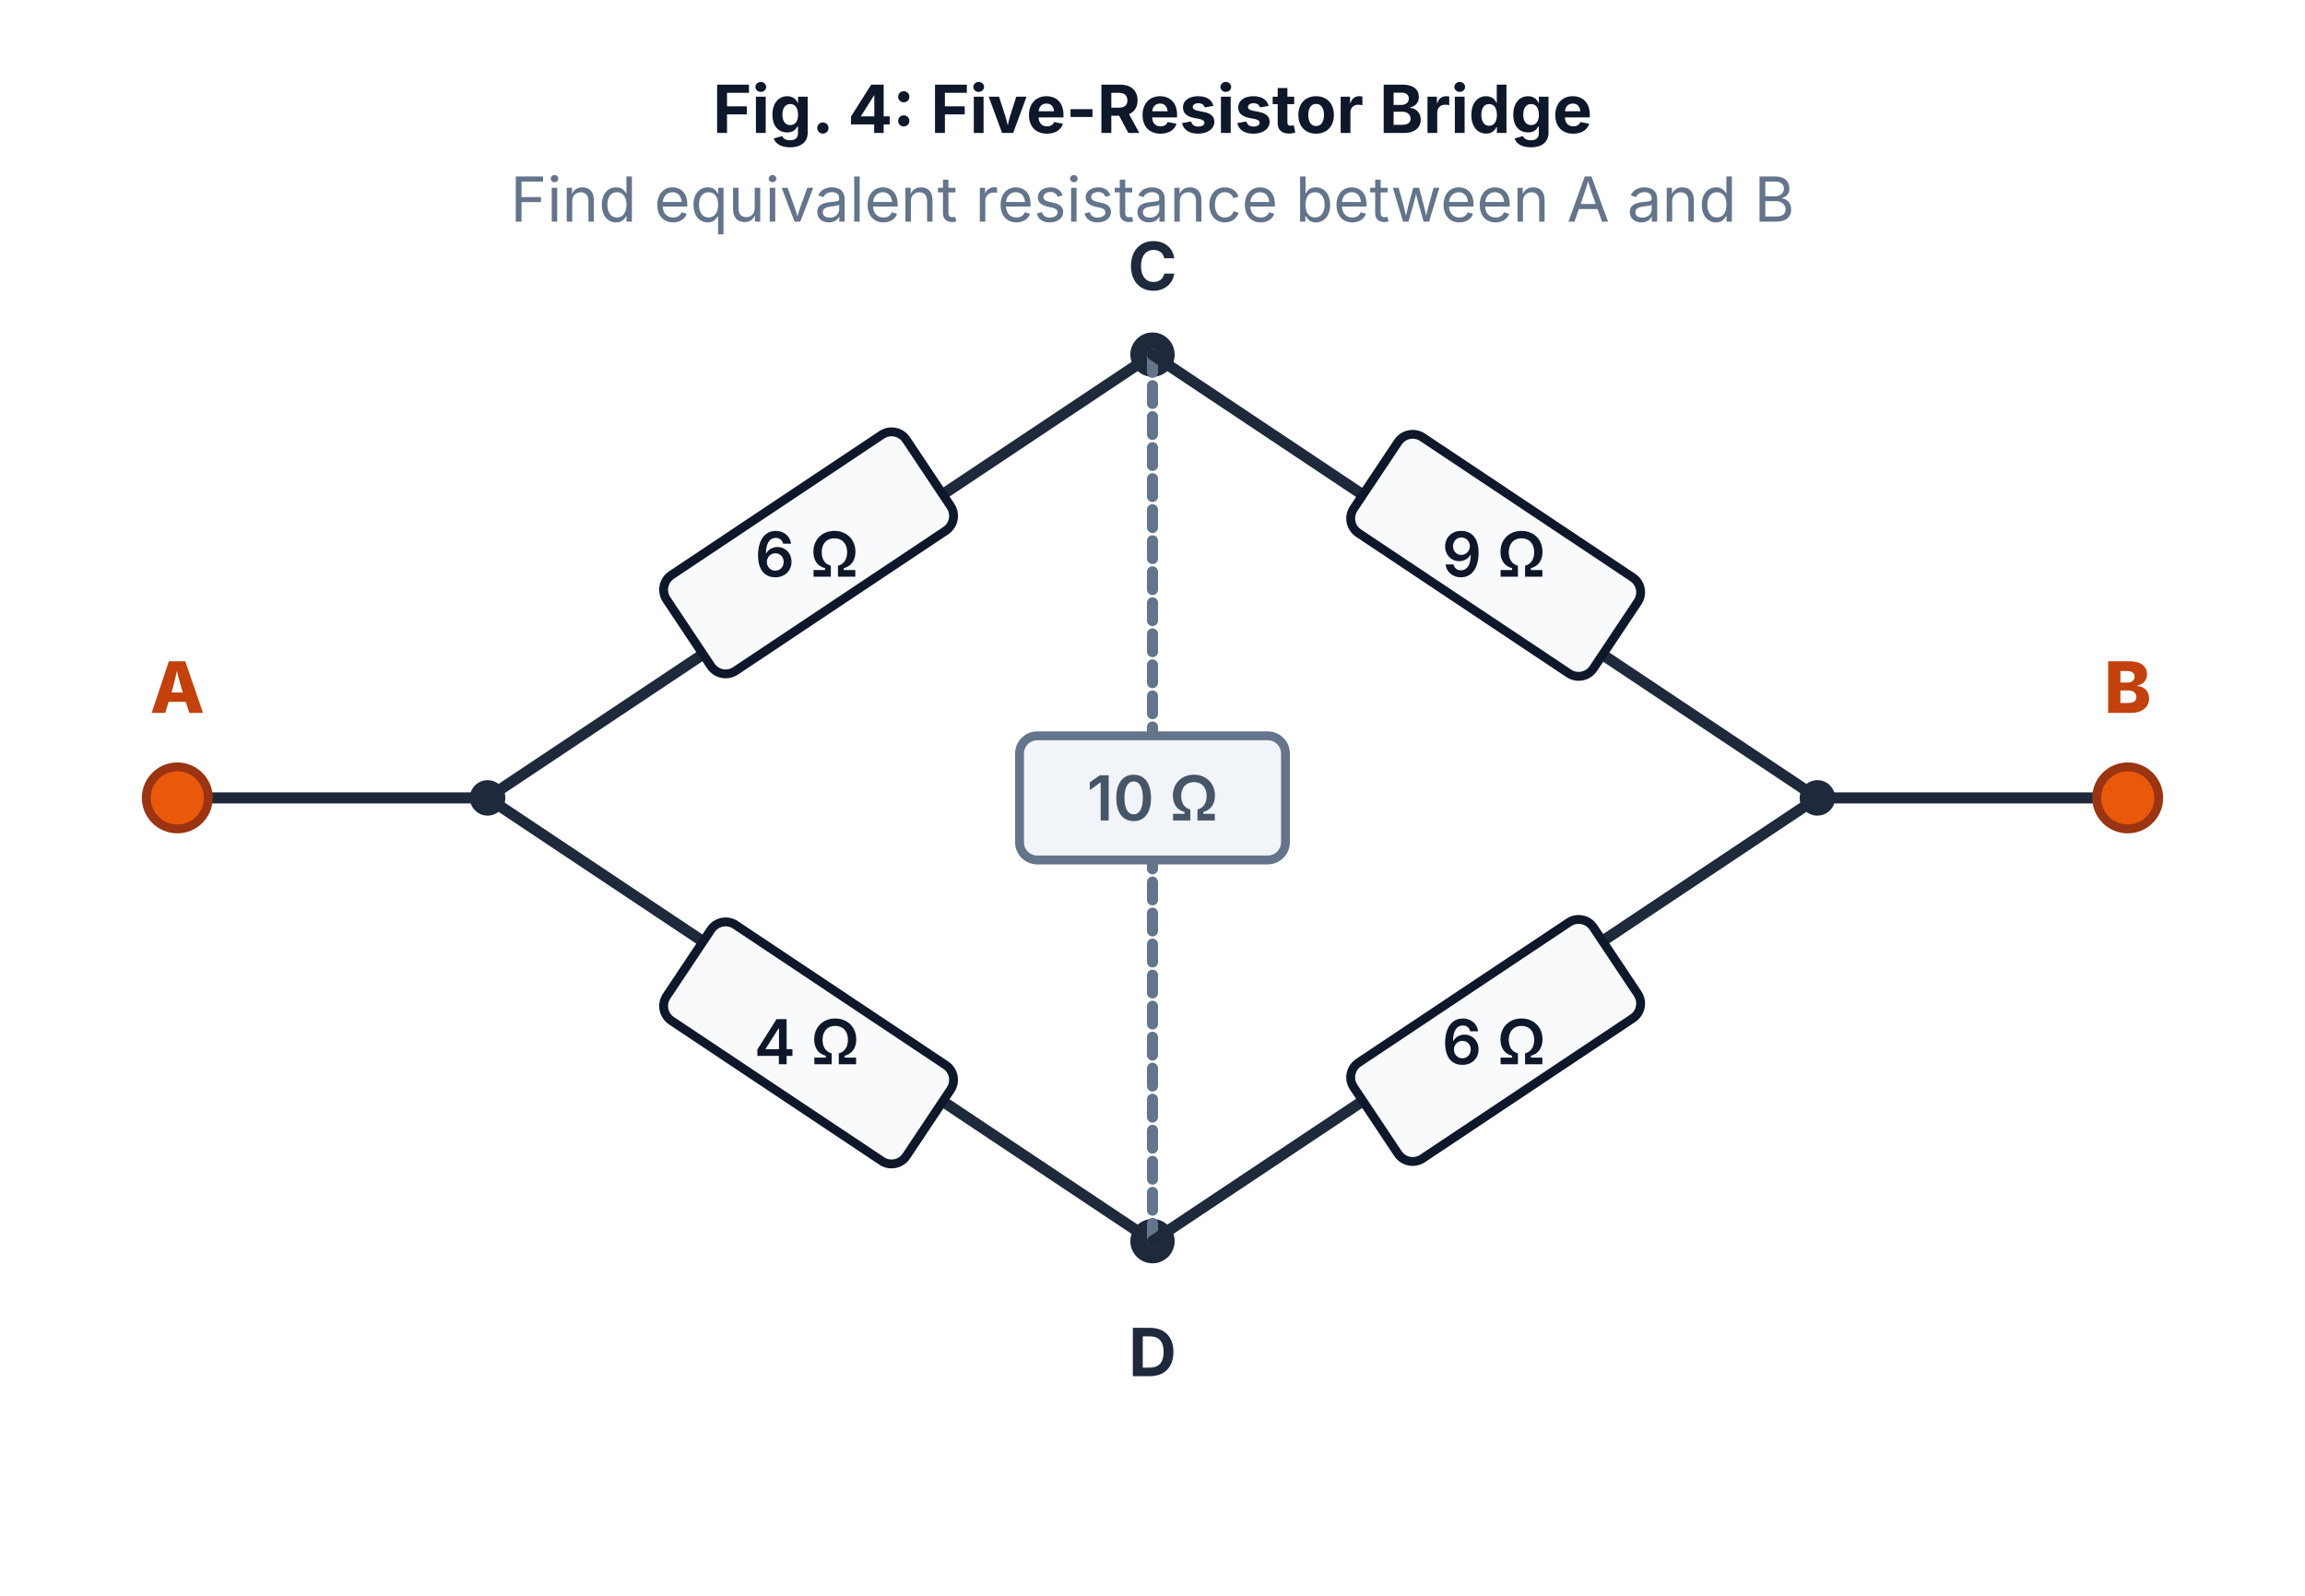
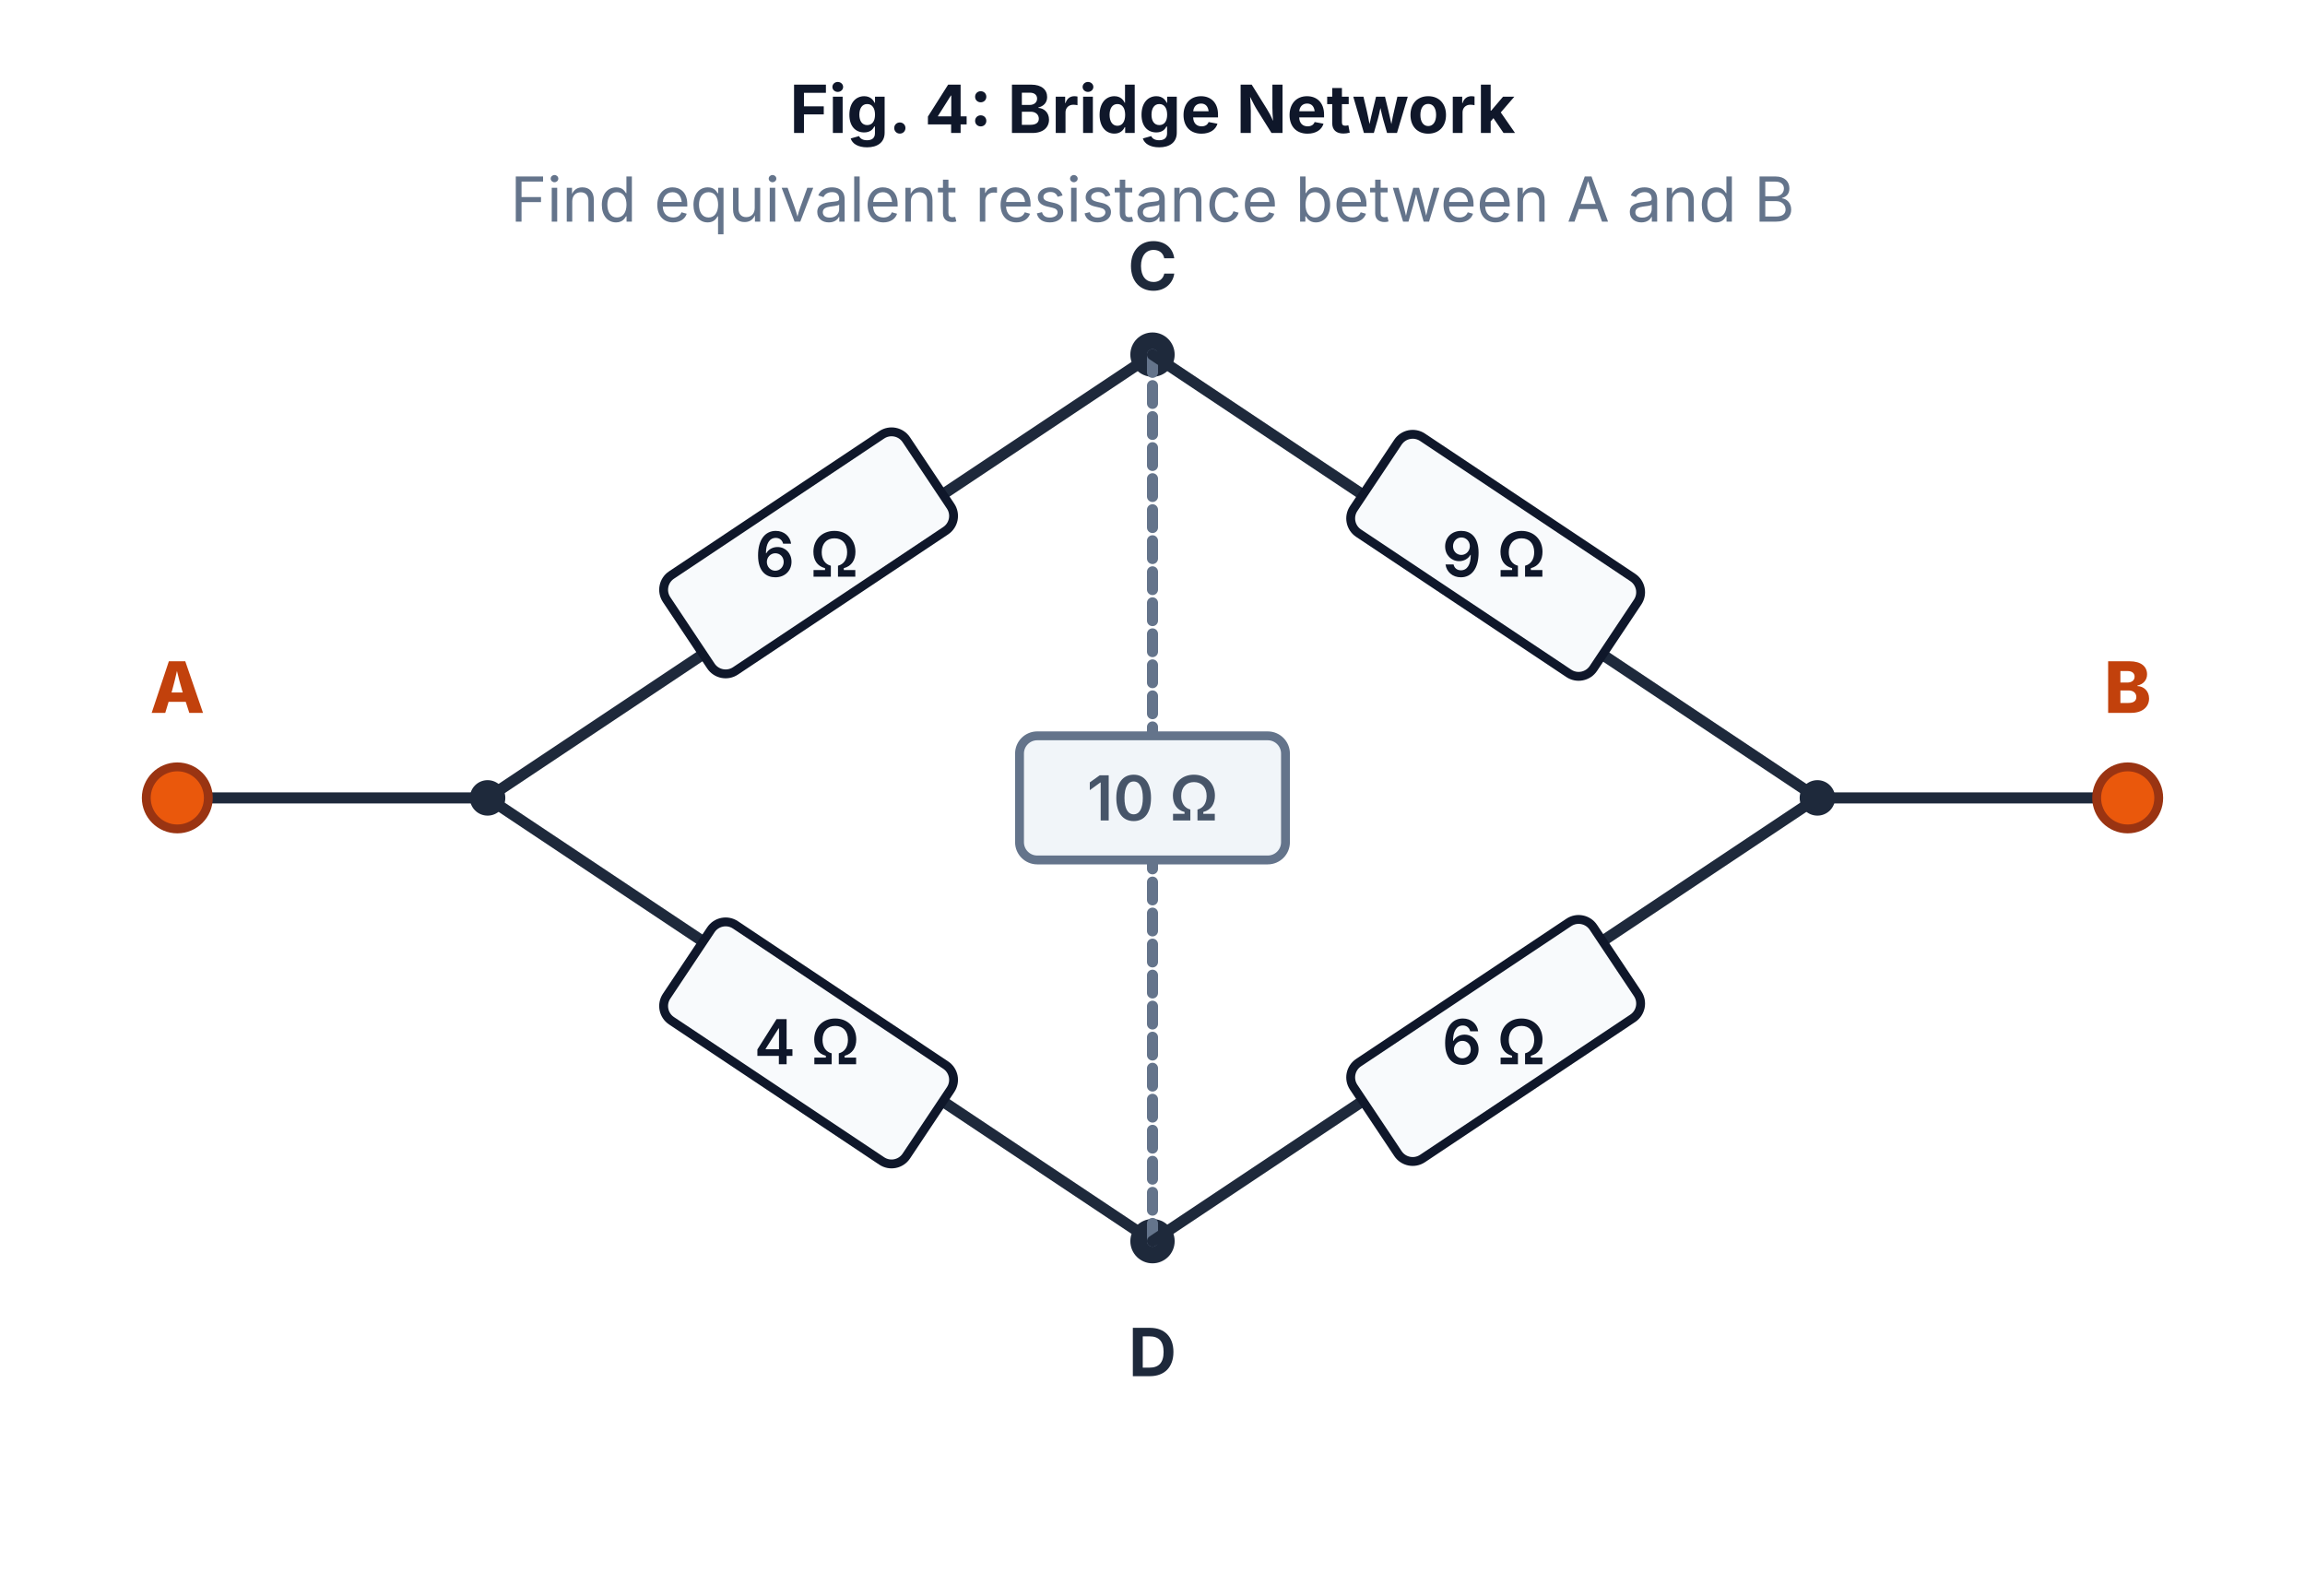
<svg xmlns="http://www.w3.org/2000/svg" viewBox="0 0 520 360" width="100%" height="100%" style="background:#ffffff; border:1.5px solid #cbd5e1; border-radius:10px;">
  <style>
    .wire { stroke: #1e293b; stroke-width: 2.5; stroke-linecap: round; stroke-linejoin: round; fill: none; }
    .dash-wire { stroke: #64748b; stroke-width: 2; stroke-dasharray: 5,4; fill: none; }
    .res-box { fill: #f8fafc; stroke: #0f172a; stroke-width: 2; rx: 4; }
    .res-lbl { font-family: system-ui, -apple-system, sans-serif; font-size: 14px; font-weight: 600; fill: #0f172a; text-anchor: middle; dominant-baseline: central; }
    .node-pt { fill: #1e293b; }
    .term-pt { fill: #ea580c; stroke: #9a3412; stroke-width: 2; }
    .term-lbl { font-family: system-ui, -apple-system, sans-serif; font-size: 16px; font-weight: 800; fill: #c2410c; text-anchor: middle; dominant-baseline: central; }
    .node-lbl { font-family: system-ui, -apple-system, sans-serif; font-size: 15px; font-weight: 700; fill: #1e293b; text-anchor: middle; dominant-baseline: central; }
    .diag-title { font-family: system-ui, -apple-system, sans-serif; font-size: 15px; font-weight: 700; fill: #0f172a; text-anchor: middle; }
    .diag-sub { font-family: system-ui, -apple-system, sans-serif; font-size: 14px; fill: #64748b; text-anchor: middle; }
  </style>
-   <text x="260" y="30" class="diag-title">Fig. 4: Five-Resistor Bridge</text>
+   <text x="260" y="30" class="diag-title">Fig. 4: Bridge Network</text>
  <text x="260" y="50" class="diag-sub">Find equivalent resistance between A and B</text>
  <line x1="40" y1="180" x2="110" y2="180" class="wire" />
  <circle cx="40" cy="180" r="7" class="term-pt" />
  <text x="40" y="155" class="term-lbl">A</text>
  <circle cx="110" cy="180" r="4" class="node-pt" />
  <line x1="410" y1="180" x2="480" y2="180" class="wire" />
  <circle cx="480" cy="180" r="7" class="term-pt" />
  <text x="480" y="155" class="term-lbl">B</text>
  <circle cx="410" cy="180" r="4" class="node-pt" />
  <circle cx="260" cy="80" r="5" class="node-pt" />
  <text x="260" y="60" class="node-lbl">C</text>
  <circle cx="260" cy="280" r="5" class="node-pt" />
  <text x="260" y="305" class="node-lbl">D</text>
  <line x1="110" y1="180" x2="260" y2="80" class="wire" />
  <rect x="150" y="112" width="65" height="26" rx="4" class="res-box" transform="rotate(-33.7, 182, 125)" />
  <text x="182" y="125" class="res-lbl">6 Ω</text>
  <line x1="110" y1="180" x2="260" y2="280" class="wire" />
  <rect x="150" y="222" width="65" height="26" rx="4" class="res-box" transform="rotate(33.7, 182, 235)" />
  <text x="182" y="235" class="res-lbl">4 Ω</text>
  <line x1="260" y1="80" x2="260" y2="280" class="wire" style="stroke:#64748b; stroke-dasharray: 4,3;" />
  <rect x="230" y="166" width="60" height="28" class="res-box" style="stroke:#64748b; fill:#f1f5f9;" />
  <text x="260" y="180" class="res-lbl" style="fill:#475569;">10 Ω</text>
  <line x1="260" y1="80" x2="410" y2="180" class="wire" />
  <rect x="305" y="112" width="65" height="26" rx="4" class="res-box" transform="rotate(33.7, 337, 125)" />
  <text x="337" y="125" class="res-lbl">9 Ω</text>
  <line x1="260" y1="280" x2="410" y2="180" class="wire" />
  <rect x="305" y="222" width="65" height="26" rx="4" class="res-box" transform="rotate(-33.7, 337, 235)" />
  <text x="337" y="235" class="res-lbl">6 Ω</text>
</svg>
